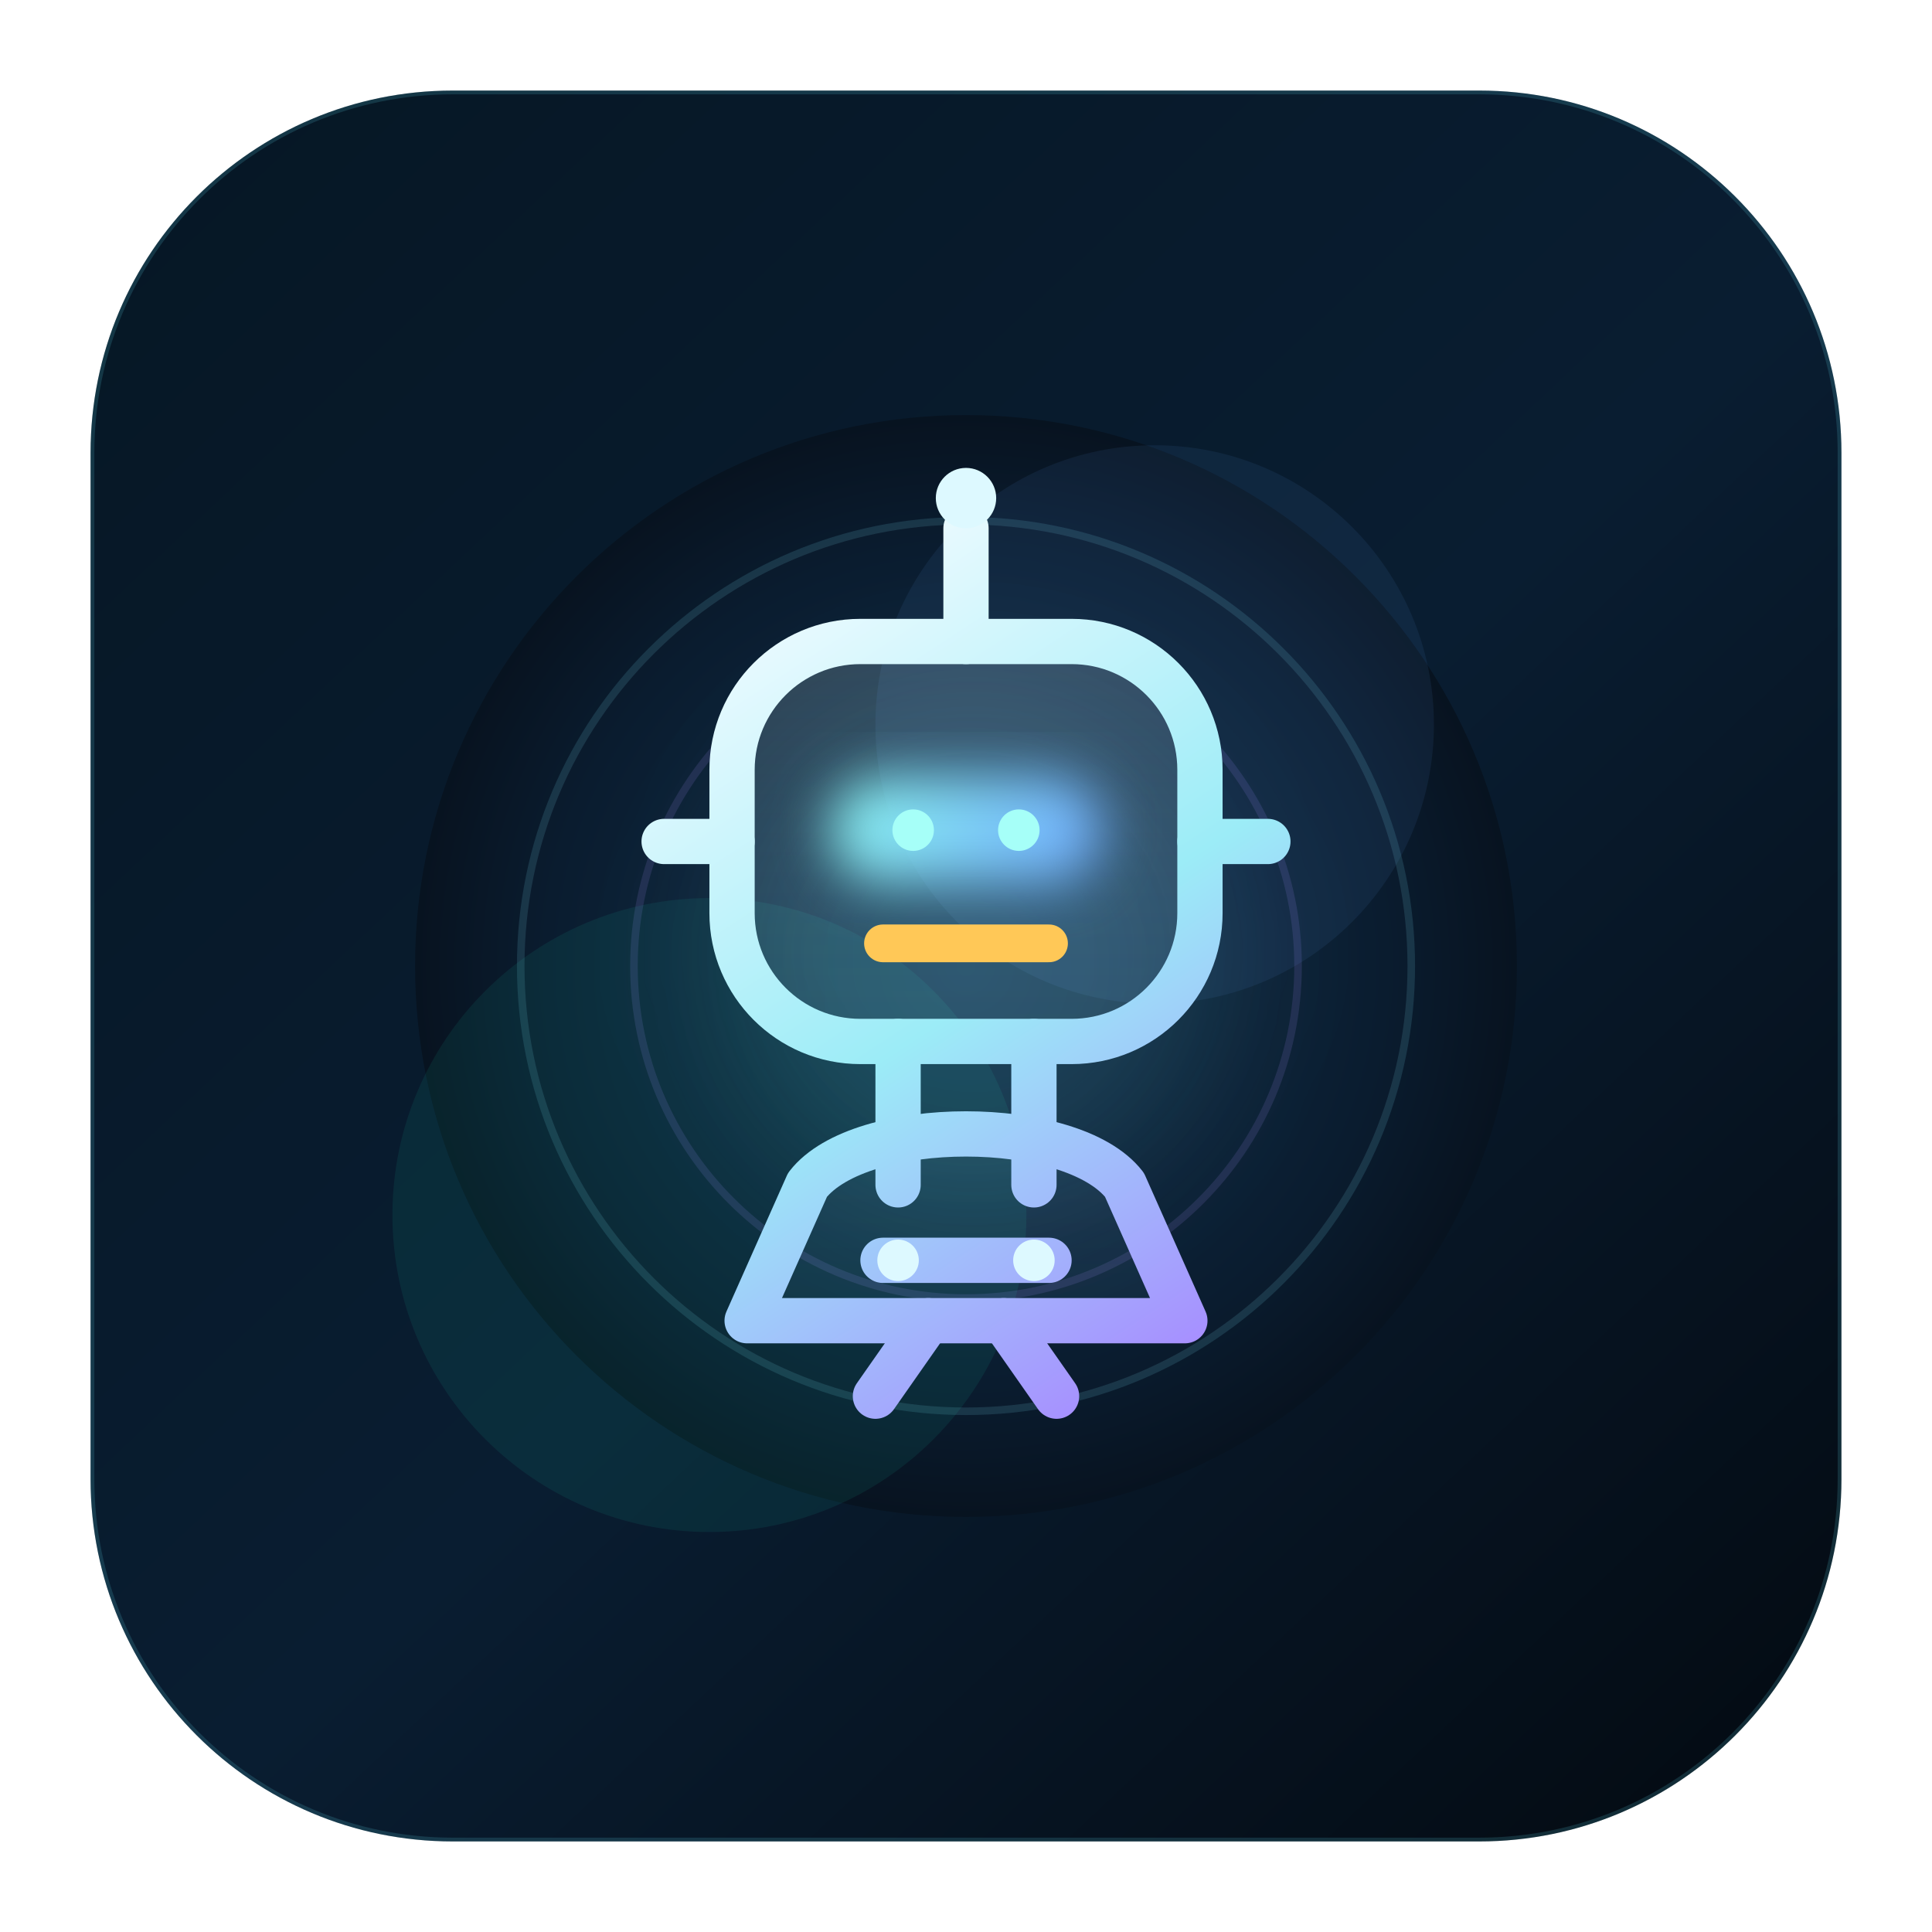
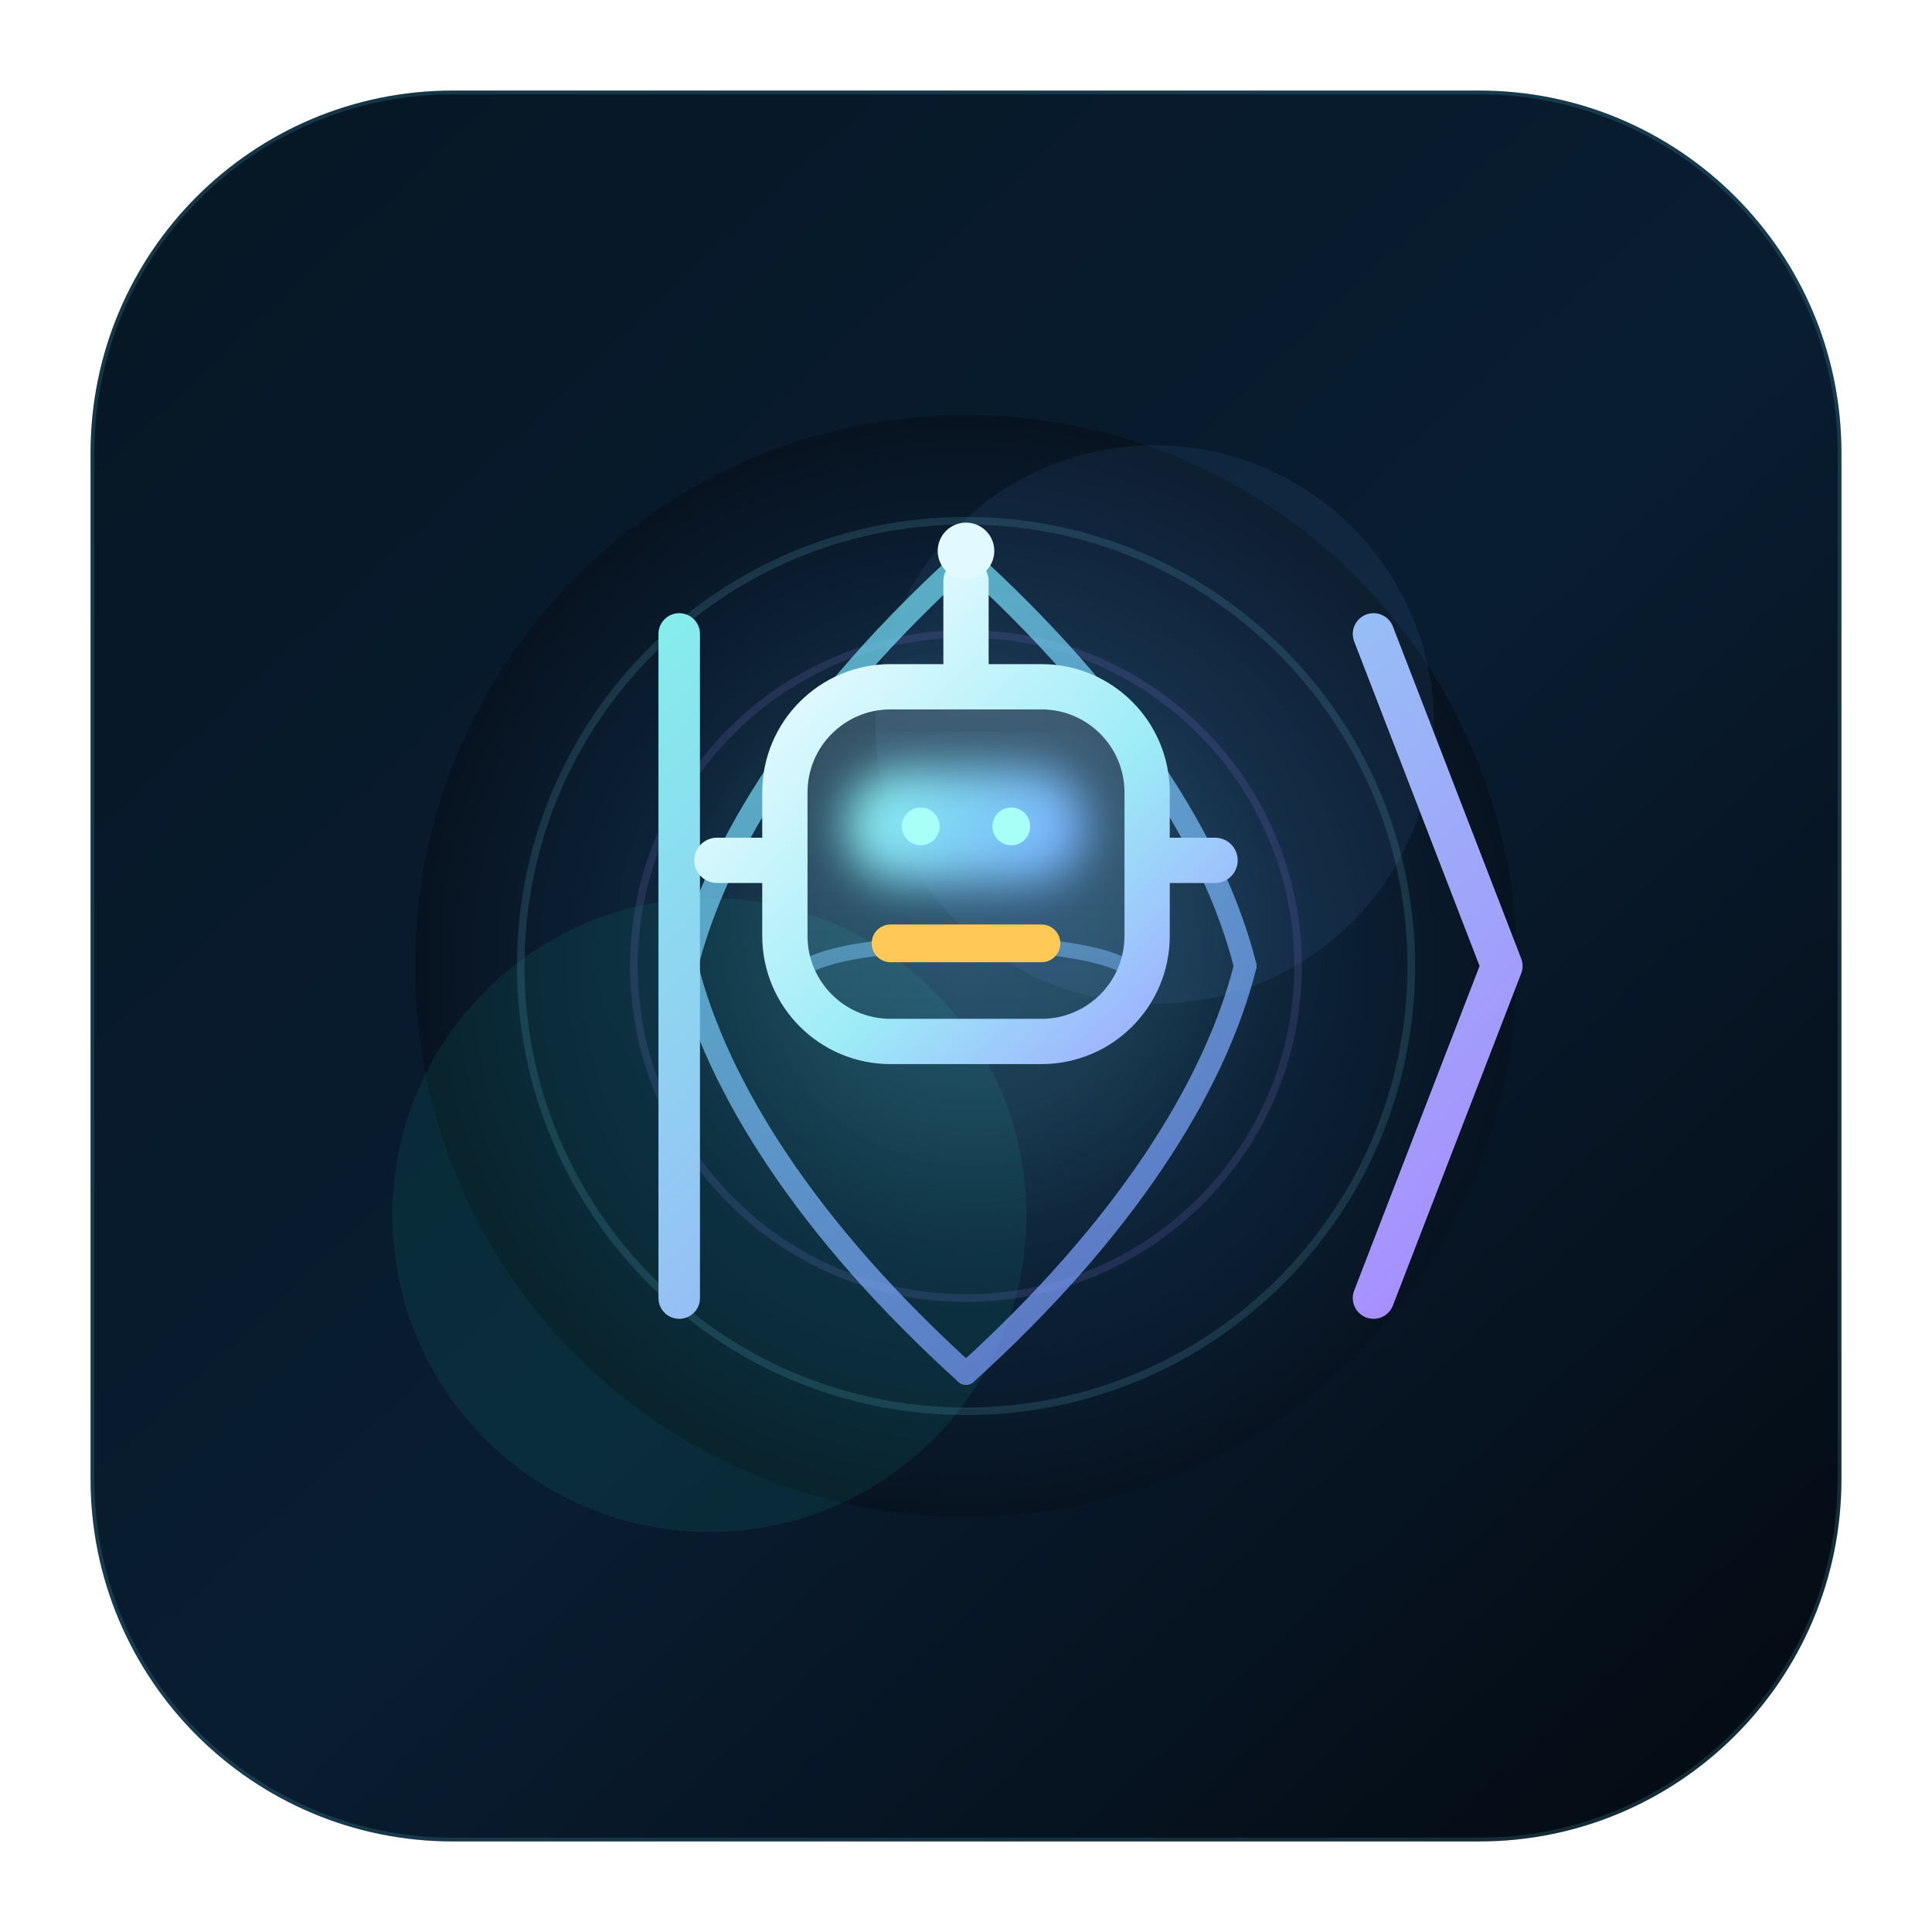
<svg xmlns="http://www.w3.org/2000/svg" width="512" height="512" viewBox="0 0 512 512" fill="none" role="img" aria-labelledby="title desc">
  <defs>
    <linearGradient id="bg" x1="42" y1="34" x2="462" y2="480" gradientUnits="userSpaceOnUse">
      <stop stop-color="#061725" />
      <stop offset="0.54" stop-color="#091D31" />
      <stop offset="1" stop-color="#040B13" />
    </linearGradient>
    <radialGradient id="portal" cx="0" cy="0" r="1" gradientUnits="userSpaceOnUse" gradientTransform="translate(256 256) rotate(90) scale(164)">
      <stop stop-color="#12324D" />
      <stop offset="0.68" stop-color="#0A1C2F" />
      <stop offset="1" stop-color="#060E18" />
    </radialGradient>
-     <linearGradient id="shellStroke" x1="194" y1="164" x2="320" y2="356" gradientUnits="userSpaceOnUse">
-       <stop stop-color="#EEFBFF" />
-       <stop offset="0.52" stop-color="#9CECF7" />
-       <stop offset="1" stop-color="#A78EFF" />
+     <linearGradient id="coneStroke" x1="190" y1="156" x2="332" y2="356" gradientUnits="userSpaceOnUse">
+       <stop stop-color="#72EAF4" />
+       <stop offset="1" stop-color="#7E8FFF" />
    </linearGradient>
-     <linearGradient id="shellFill" x1="256" y1="170" x2="256" y2="354" gradientUnits="userSpaceOnUse">
-       <stop stop-color="#D7F8FF" stop-opacity="0.18" />
-       <stop offset="1" stop-color="#78C8FF" stop-opacity="0.06" />
+     <linearGradient id="ketStroke" x1="166" y1="148" x2="382" y2="352" gradientUnits="userSpaceOnUse">
+       <stop stop-color="#83F4EB" />
+       <stop offset="1" stop-color="#A98BFF" />
    </linearGradient>
-     <linearGradient id="visorFill" x1="220" y1="208" x2="292" y2="236" gradientUnits="userSpaceOnUse">
+     <linearGradient id="shellStroke" x1="204" y1="176" x2="306" y2="280" gradientUnits="userSpaceOnUse">
+       <stop stop-color="#EAFBFF" />
+       <stop offset="0.58" stop-color="#9DECF7" />
+       <stop offset="1" stop-color="#9EABFF" />
+     </linearGradient>
+     <linearGradient id="shellFill" x1="256" y1="184" x2="256" y2="278" gradientUnits="userSpaceOnUse">
+       <stop stop-color="#E1F9FF" stop-opacity="0.18" />
+       <stop offset="1" stop-color="#75C8FF" stop-opacity="0.08" />
+     </linearGradient>
+     <linearGradient id="visorFill" x1="224" y1="206" x2="290" y2="236" gradientUnits="userSpaceOnUse">
      <stop stop-color="#8AF6EE" />
-       <stop offset="1" stop-color="#6FA7FF" />
+       <stop offset="1" stop-color="#73A5FF" />
    </linearGradient>
-     <filter id="coreGlow" x="152" y="148" width="208" height="222" filterUnits="userSpaceOnUse" color-interpolation-filters="sRGB">
+     <filter id="coreGlow" x="150" y="140" width="212" height="232" filterUnits="userSpaceOnUse" color-interpolation-filters="sRGB">
      <feGaussianBlur stdDeviation="18" />
    </filter>
-     <filter id="visorGlow" x="204" y="194" width="104" height="58" filterUnits="userSpaceOnUse" color-interpolation-filters="sRGB">
-       <feGaussianBlur stdDeviation="7" />
+     <filter id="visorGlow" x="208" y="194" width="100" height="52" filterUnits="userSpaceOnUse" color-interpolation-filters="sRGB">
+       <feGaussianBlur stdDeviation="6" />
    </filter>
  </defs>
  <rect x="24" y="24" width="464" height="464" rx="96" fill="url(#bg)" />
  <rect x="24.5" y="24.5" width="463" height="463" rx="95.5" stroke="#61DEF1" stroke-opacity="0.16" />
  <circle cx="256" cy="256" r="146" fill="url(#portal)" />
  <circle cx="256" cy="256" r="118" stroke="#7EE8F2" stroke-opacity="0.14" stroke-width="2" />
  <circle cx="256" cy="256" r="88" stroke="#A98BFF" stroke-opacity="0.14" stroke-width="2" />
  <circle cx="188" cy="322" r="84" fill="#1CE2C7" fill-opacity="0.08" />
  <circle cx="306" cy="192" r="74" fill="#6BA8FF" fill-opacity="0.08" />
-   <circle cx="258" cy="252" r="66" fill="#89F3F0" fill-opacity="0.1" filter="url(#coreGlow)" />
+   <circle cx="258" cy="244" r="68" fill="#8CF4F0" fill-opacity="0.1" filter="url(#coreGlow)" />
+   <g opacity="0.72" stroke="url(#coneStroke)" stroke-linecap="round" fill="none">
+     <path d="M256 148C214 186 190 224 182 256" stroke-width="6" />
+     <path d="M256 148C298 186 322 224 330 256" stroke-width="6" />
+     <path d="M256 364C214 326 190 288 182 256" stroke-width="6" />
+     <path d="M256 364C298 326 322 288 330 256" stroke-width="6" />
+     <path d="M214 256C228 248 284 248 298 256" stroke-width="4" opacity="0.7" />
+   </g>
+   <g stroke="url(#ketStroke)" stroke-width="11" stroke-linecap="round" stroke-linejoin="round">
+     <path d="M180 168V344" />
+     <path d="M364 168L398 256L364 344" />
+   </g>
  <g fill="url(#shellFill)">
-     <rect x="194" y="170" width="124" height="106" rx="34" />
-     <path d="M214 314C228 296 284 296 298 314L314 350H198L214 314Z" />
+     <rect x="208" y="182" width="96" height="94" rx="28" />
  </g>
  <g stroke="url(#shellStroke)" stroke-width="12" stroke-linecap="round" stroke-linejoin="round">
-     <path d="M256 140V170" />
-     <path d="M194 223H176" />
-     <path d="M318 223H336" />
-     <rect x="194" y="170" width="124" height="106" rx="34" />
-     <path d="M214 314C228 296 284 296 298 314L314 350H198L214 314Z" />
-     <path d="M238 276V314" />
-     <path d="M274 276V314" />
-     <path d="M234 334H278" />
-     <path d="M246 350L232 370" />
-     <path d="M266 350L280 370" />
+     <path d="M256 154V182" />
+     <path d="M208 228H190" />
+     <path d="M304 228H322" />
+     <rect x="208" y="182" width="96" height="94" rx="28" />
  </g>
  <g fill="url(#visorFill)" filter="url(#visorGlow)">
-     <rect x="220" y="206" width="72" height="28" rx="14" />
+     <rect x="224" y="204" width="64" height="30" rx="15" />
  </g>
-   <g fill="#A6FFF8">
-     <circle cx="242" cy="220" r="5.5" />
-     <circle cx="270" cy="220" r="5.5" />
+   <g fill="#A8FFF7">
+     <circle cx="244" cy="219" r="5" />
+     <circle cx="268" cy="219" r="5" />
  </g>
-   <path d="M234 250H278" stroke="#FFC857" stroke-width="10" stroke-linecap="round" />
-   <g fill="#DDF9FF">
-     <circle cx="256" cy="132" r="8" />
-     <circle cx="238" cy="334" r="5.5" />
-     <circle cx="274" cy="334" r="5.5" />
+   <path d="M236 250H276" stroke="#FFC857" stroke-width="10" stroke-linecap="round" />
+   <g fill="#E1F9FF">
+     <circle cx="256" cy="146" r="7.5" />
  </g>
</svg>
